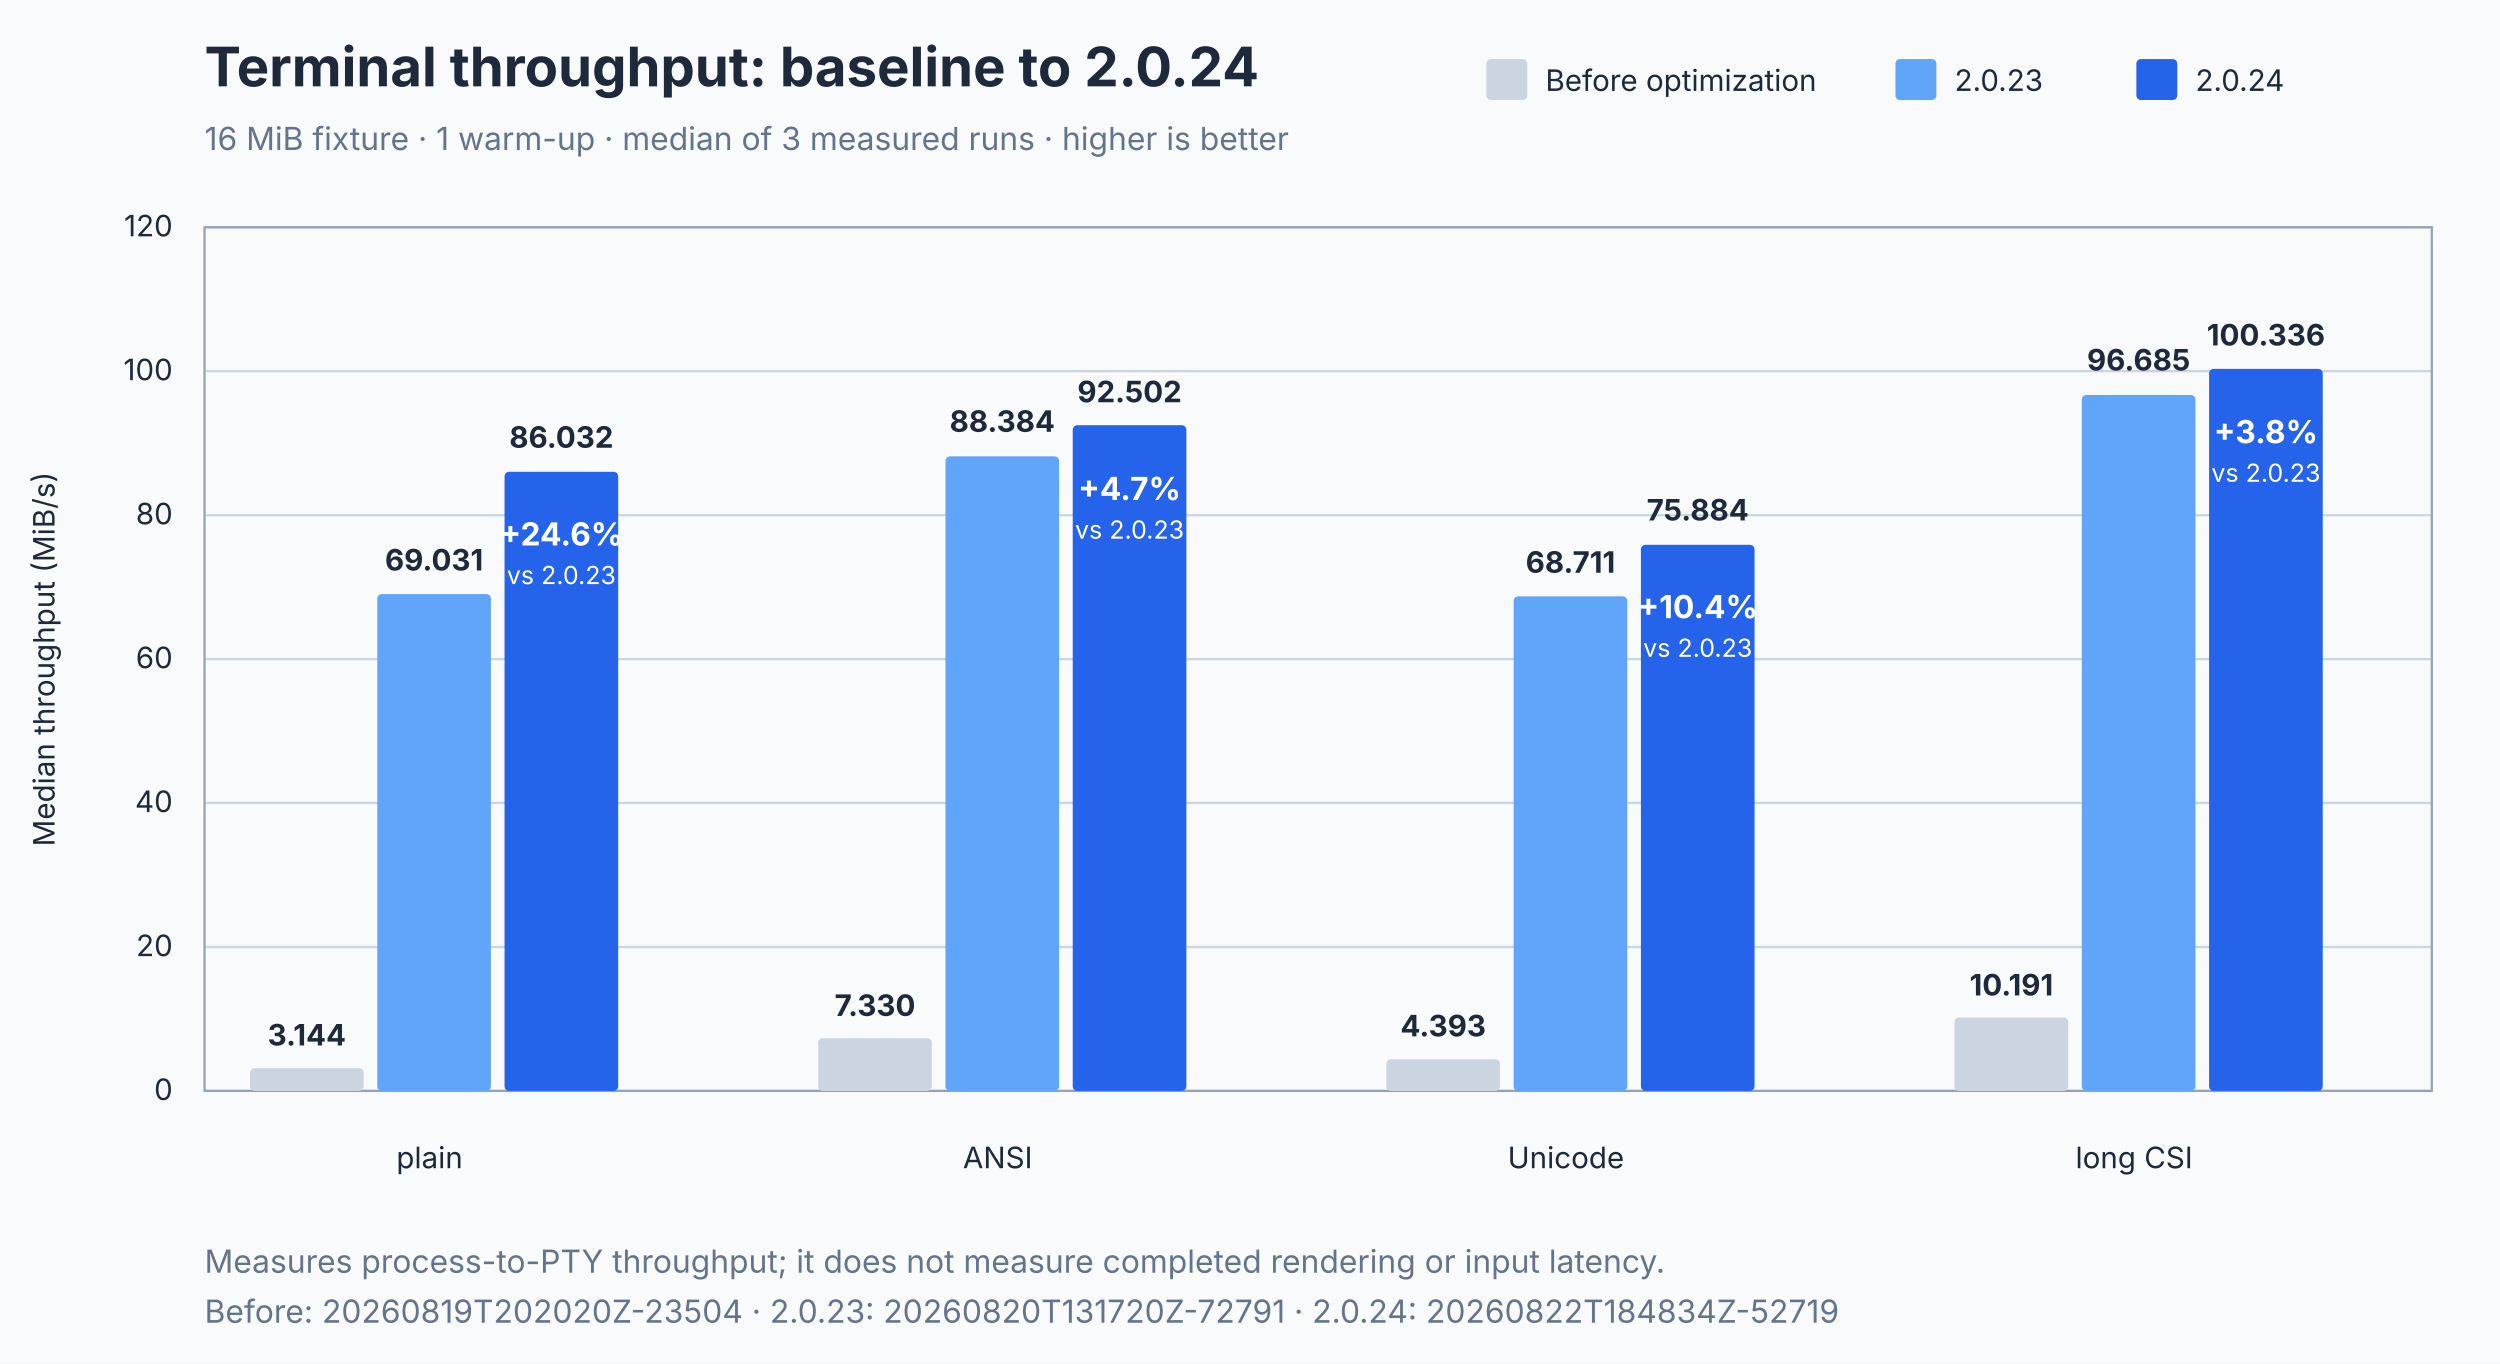
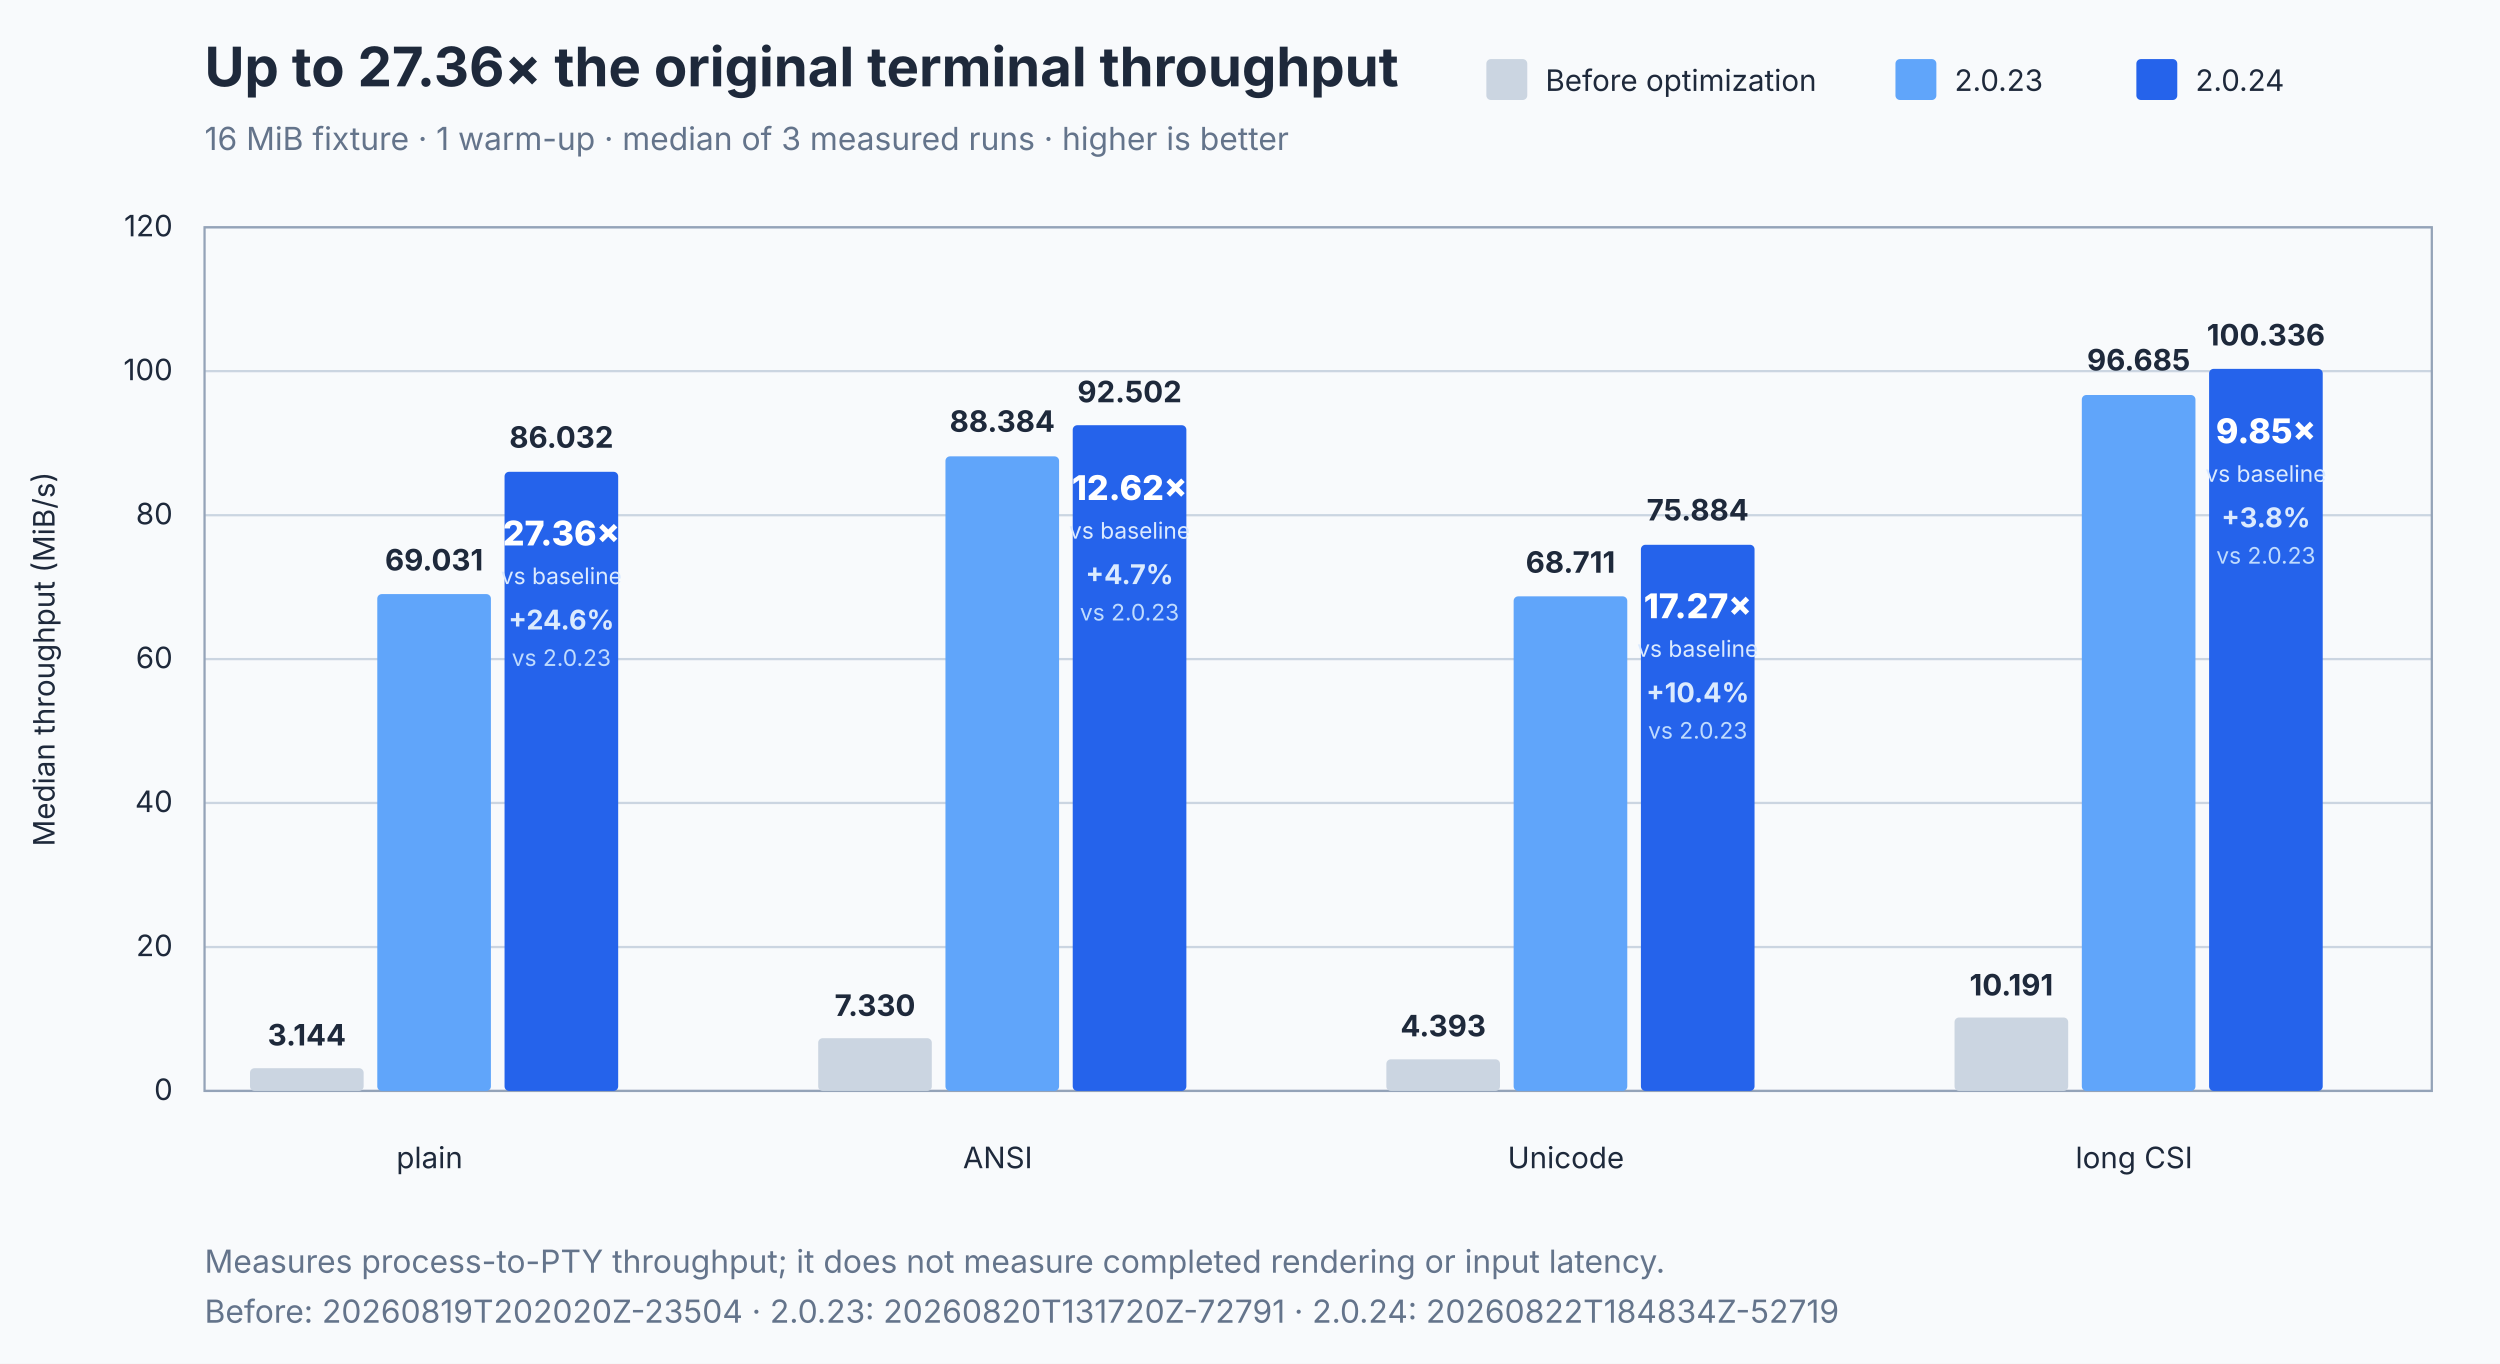
<svg xmlns="http://www.w3.org/2000/svg" width="1100" height="600" viewBox="0 0 1100 600" role="img" aria-labelledby="title description">
  <style>
    text { fill: #1e293b; font-family: Inter, ui-sans-serif, system-ui, sans-serif; }
    .title { font-size: 24px; font-weight: 700; }
    .subtitle, .note { fill: #64748b; font-size: 14px; }
    .axis { font-size: 13px; }
    .value { font-size: 13px; font-weight: 650; text-anchor: middle; }
-     .gain { fill: #ffffff; font-size: 14px; font-weight: 750; text-anchor: middle; }
-     .gain-note { fill: #ffffff; font-size: 11px; text-anchor: middle; }
+     .total { fill: #ffffff; font-size: 15px; font-weight: 800; text-anchor: middle; }
+     .total-note { fill: #dbeafe; font-size: 10px; text-anchor: middle; }
+     .gain { fill: #dbeafe; font-size: 12px; font-weight: 700; text-anchor: middle; }
+     .gain-note { fill: #bfdbfe; font-size: 10px; text-anchor: middle; }
    .grid { stroke: #cbd5e1; stroke-width: 1; }
    .frame { fill: none; stroke: #94a3b8; stroke-width: 1; }
    .baseline { fill: #cbd5e1; }
    .previous { fill: #60a5fa; }
    .current { fill: #2563eb; }
  </style>
  <rect width="1100" height="600" fill="#f8fafc" />
-   <text class="title" x="90" y="38">Terminal throughput: baseline to 2.0.24</text>
+   <text class="title" x="90" y="38">Up to 27.36× the original terminal throughput</text>
  <text class="subtitle" x="90" y="66">16 MiB fixture · 1 warm-up · median of 3 measured runs · higher is better</text>
  <rect class="baseline" x="654" y="26" width="18" height="18" rx="2" />
  <text class="axis" x="680" y="40">Before optimization</text>
  <rect class="previous" x="834" y="26" width="18" height="18" rx="2" />
  <text class="axis" x="860" y="40">2.0.23</text>
  <rect class="current" x="940" y="26" width="18" height="18" rx="2" />
  <text class="axis" x="966" y="40">2.0.24</text>
  <line class="grid" x1="90" y1="480" x2="1070" y2="480" />
  <line class="grid" x1="90" y1="416.7" x2="1070" y2="416.7" />
  <line class="grid" x1="90" y1="353.3" x2="1070" y2="353.3" />
  <line class="grid" x1="90" y1="290" x2="1070" y2="290" />
  <line class="grid" x1="90" y1="226.7" x2="1070" y2="226.7" />
  <line class="grid" x1="90" y1="163.3" x2="1070" y2="163.3" />
  <line class="grid" x1="90" y1="100" x2="1070" y2="100" />
  <rect class="frame" x="90" y="100" width="980" height="380" />
  <text class="axis" x="76" y="484" text-anchor="end">0</text>
  <text class="axis" x="76" y="420.7" text-anchor="end">20</text>
  <text class="axis" x="76" y="357.3" text-anchor="end">40</text>
  <text class="axis" x="76" y="294" text-anchor="end">60</text>
  <text class="axis" x="76" y="230.7" text-anchor="end">80</text>
  <text class="axis" x="76" y="167.3" text-anchor="end">100</text>
  <text class="axis" x="76" y="104" text-anchor="end">120</text>
  <text class="axis" transform="translate(24 290) rotate(-90)" text-anchor="middle">Median throughput (MiB/s)</text>
  <rect class="baseline" x="110" y="470.0" width="50" height="10.0" rx="2" />
  <rect class="previous" x="166" y="261.4" width="50" height="218.6" rx="2" />
  <rect class="current" x="222" y="207.6" width="50" height="272.4" rx="2" />
  <text class="value" x="135" y="460">3.144</text>
  <text class="value" x="191" y="251">69.031</text>
  <text class="value" x="247" y="197">86.032</text>
-   <text class="gain" x="247" y="240">+24.6%</text>
-   <text class="gain-note" x="247" y="257">vs 2.0.23</text>
+   <text class="total" x="247" y="240">27.36×</text>
+   <text class="total-note" x="247" y="257">vs baseline</text>
+   <text class="gain" x="247" y="277">+24.6%</text>
+   <text class="gain-note" x="247" y="293">vs 2.0.23</text>
  <text class="axis" x="189" y="514" text-anchor="middle">plain</text>
  <rect class="baseline" x="360" y="456.8" width="50" height="23.2" rx="2" />
  <rect class="previous" x="416" y="200.8" width="50" height="279.2" rx="2" />
  <rect class="current" x="472" y="187.1" width="50" height="292.9" rx="2" />
  <text class="value" x="385" y="447">7.330</text>
  <text class="value" x="441" y="190">88.384</text>
  <text class="value" x="497" y="177">92.502</text>
-   <text class="gain" x="497" y="220">+4.7%</text>
-   <text class="gain-note" x="497" y="237">vs 2.0.23</text>
+   <text class="total" x="497" y="220">12.62×</text>
+   <text class="total-note" x="497" y="237">vs baseline</text>
+   <text class="gain" x="497" y="257">+4.7%</text>
+   <text class="gain-note" x="497" y="273">vs 2.0.23</text>
  <text class="axis" x="439" y="514" text-anchor="middle">ANSI</text>
  <rect class="baseline" x="610" y="466.1" width="50" height="13.9" rx="2" />
  <rect class="previous" x="666" y="262.4" width="50" height="217.6" rx="2" />
  <rect class="current" x="722" y="239.7" width="50" height="240.3" rx="2" />
  <text class="value" x="635" y="456">4.393</text>
  <text class="value" x="691" y="252">68.711</text>
  <text class="value" x="747" y="229">75.884</text>
-   <text class="gain" x="747" y="272">+10.4%</text>
-   <text class="gain-note" x="747" y="289">vs 2.0.23</text>
+   <text class="total" x="747" y="272">17.27×</text>
+   <text class="total-note" x="747" y="289">vs baseline</text>
+   <text class="gain" x="747" y="309">+10.4%</text>
+   <text class="gain-note" x="747" y="325">vs 2.0.23</text>
  <text class="axis" x="689" y="514" text-anchor="middle">Unicode</text>
  <rect class="baseline" x="860" y="447.7" width="50" height="32.3" rx="2" />
  <rect class="previous" x="916" y="173.8" width="50" height="306.2" rx="2" />
  <rect class="current" x="972" y="162.3" width="50" height="317.7" rx="2" />
  <text class="value" x="885" y="438">10.191</text>
  <text class="value" x="941" y="163">96.685</text>
  <text class="value" x="997" y="152">100.336</text>
-   <text class="gain" x="997" y="195">+3.8%</text>
-   <text class="gain-note" x="997" y="212">vs 2.0.23</text>
+   <text class="total" x="997" y="195">9.85×</text>
+   <text class="total-note" x="997" y="212">vs baseline</text>
+   <text class="gain" x="997" y="232">+3.8%</text>
+   <text class="gain-note" x="997" y="248">vs 2.0.23</text>
  <text class="axis" x="939" y="514" text-anchor="middle">long CSI</text>
  <text class="note" x="90" y="560">Measures process-to-PTY throughput; it does not measure completed rendering or input latency.</text>
  <text class="note" x="90" y="582">Before: 20260819T202020Z-23504 · 2.0.23: 20260820T131720Z-72791 · 2.0.24: 20260822T184834Z-52719</text>
</svg>
